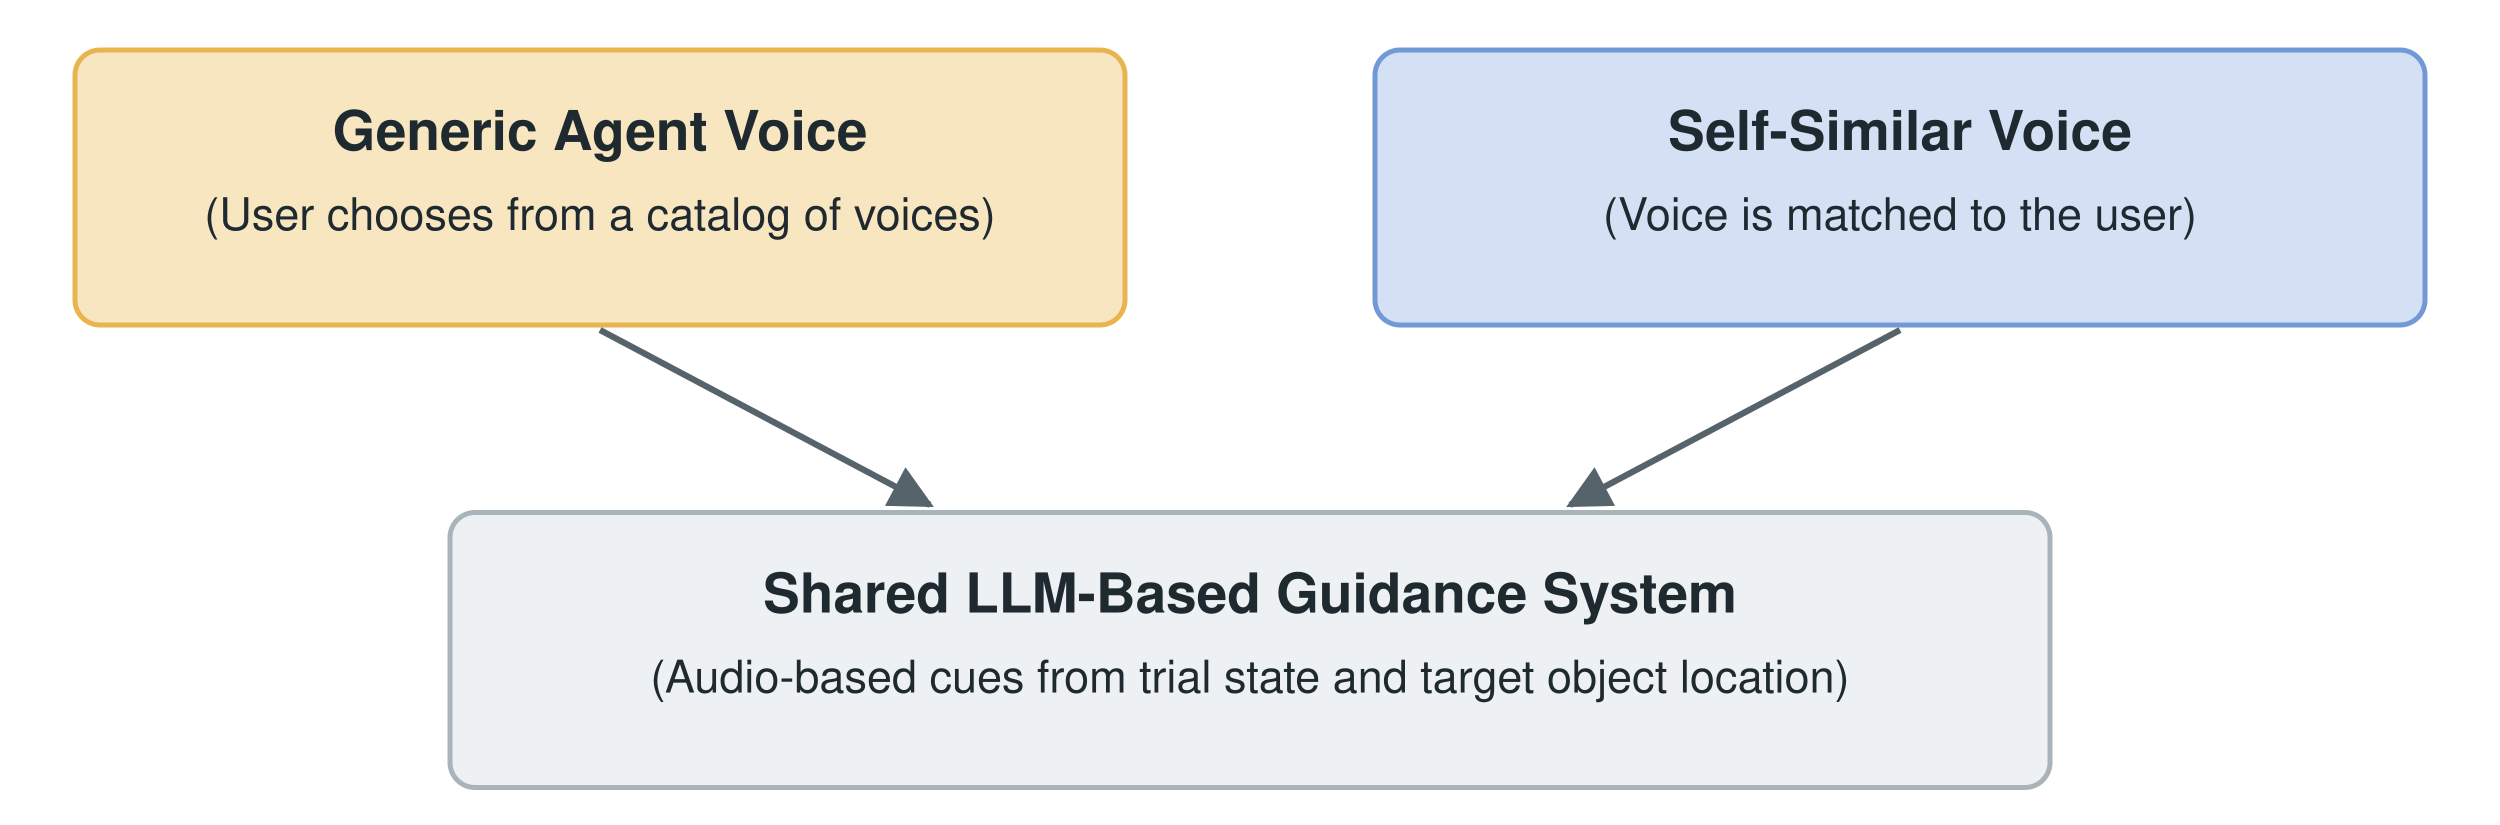
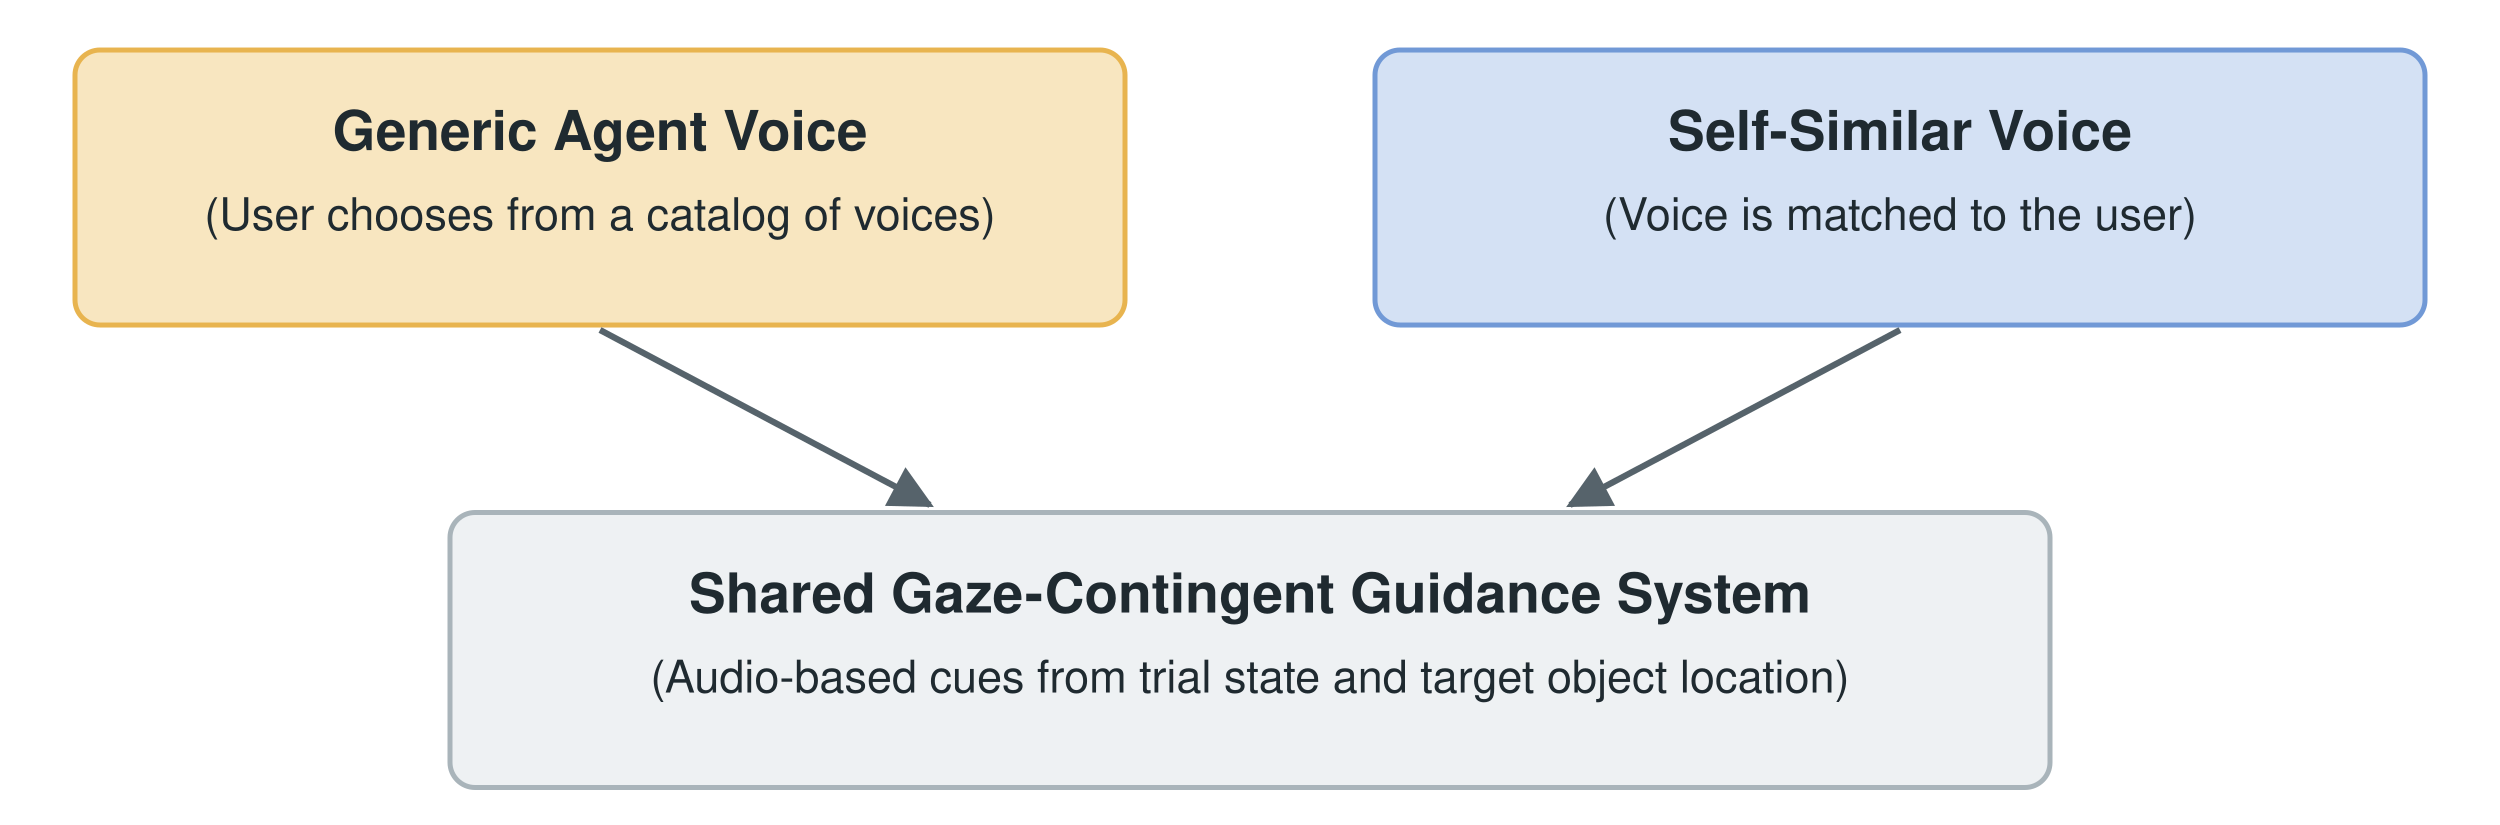
<svg xmlns="http://www.w3.org/2000/svg" width="1000" height="330" viewBox="0 0 1000 330">
  <rect width="1000" height="330" fill="white" />
  <defs>
    <marker id="arrow" viewBox="0 0 10 10" refX="9" refY="5" markerWidth="7" markerHeight="7" orient="auto">
      <path d="M0,0 L10,5 L0,10 z" fill="#56636b" />
    </marker>
  </defs>
  <rect x="30" y="20" width="420" height="110" rx="10" fill="#f8e6c0" stroke="#E8B44F" stroke-width="2" />
  <text x="240.0" y="60.0" text-anchor="middle" font-family="Helvetica,Arial,sans-serif" font-size="22" font-weight="bold" fill="#1f2a30">Generic Agent Voice</text>
  <text x="240.0" y="92.0" text-anchor="middle" font-family="Helvetica,Arial,sans-serif" font-size="18" font-weight="normal" fill="#1f2a30">(User chooses from a catalog of voices)</text>
  <rect x="550" y="20" width="420" height="110" rx="10" fill="#d4e1f4" stroke="#7199D6" stroke-width="2" />
  <text x="760.0" y="60.0" text-anchor="middle" font-family="Helvetica,Arial,sans-serif" font-size="22" font-weight="bold" fill="#1f2a30">Self-Similar Voice</text>
  <text x="760.0" y="92.0" text-anchor="middle" font-family="Helvetica,Arial,sans-serif" font-size="18" font-weight="normal" fill="#1f2a30">(Voice is matched to the user)</text>
  <line x1="240.0" y1="132" x2="372.0" y2="202" stroke="#56636b" stroke-width="2.5" marker-end="url(#arrow)" />
  <line x1="760.0" y1="132" x2="628.0" y2="202" stroke="#56636b" stroke-width="2.5" marker-end="url(#arrow)" />
  <rect x="180.0" y="205" width="640" height="110" rx="10" fill="#eef1f3" stroke="#a9b4ba" stroke-width="2" />
-   <text x="500.0" y="245.0" text-anchor="middle" font-family="Helvetica,Arial,sans-serif" font-size="22" font-weight="bold" fill="#1f2a30">Shared LLM-Based Guidance System</text>
+   <text x="500.0" y="245.0" text-anchor="middle" font-family="Helvetica,Arial,sans-serif" font-size="22" font-weight="bold" fill="#1f2a30">Shared Gaze-Contingent Guidance System</text>
  <text x="500.0" y="277.0" text-anchor="middle" font-family="Helvetica,Arial,sans-serif" font-size="18" font-weight="normal" fill="#1f2a30">(Audio-based cues from trial state and target object location)</text>
</svg>
